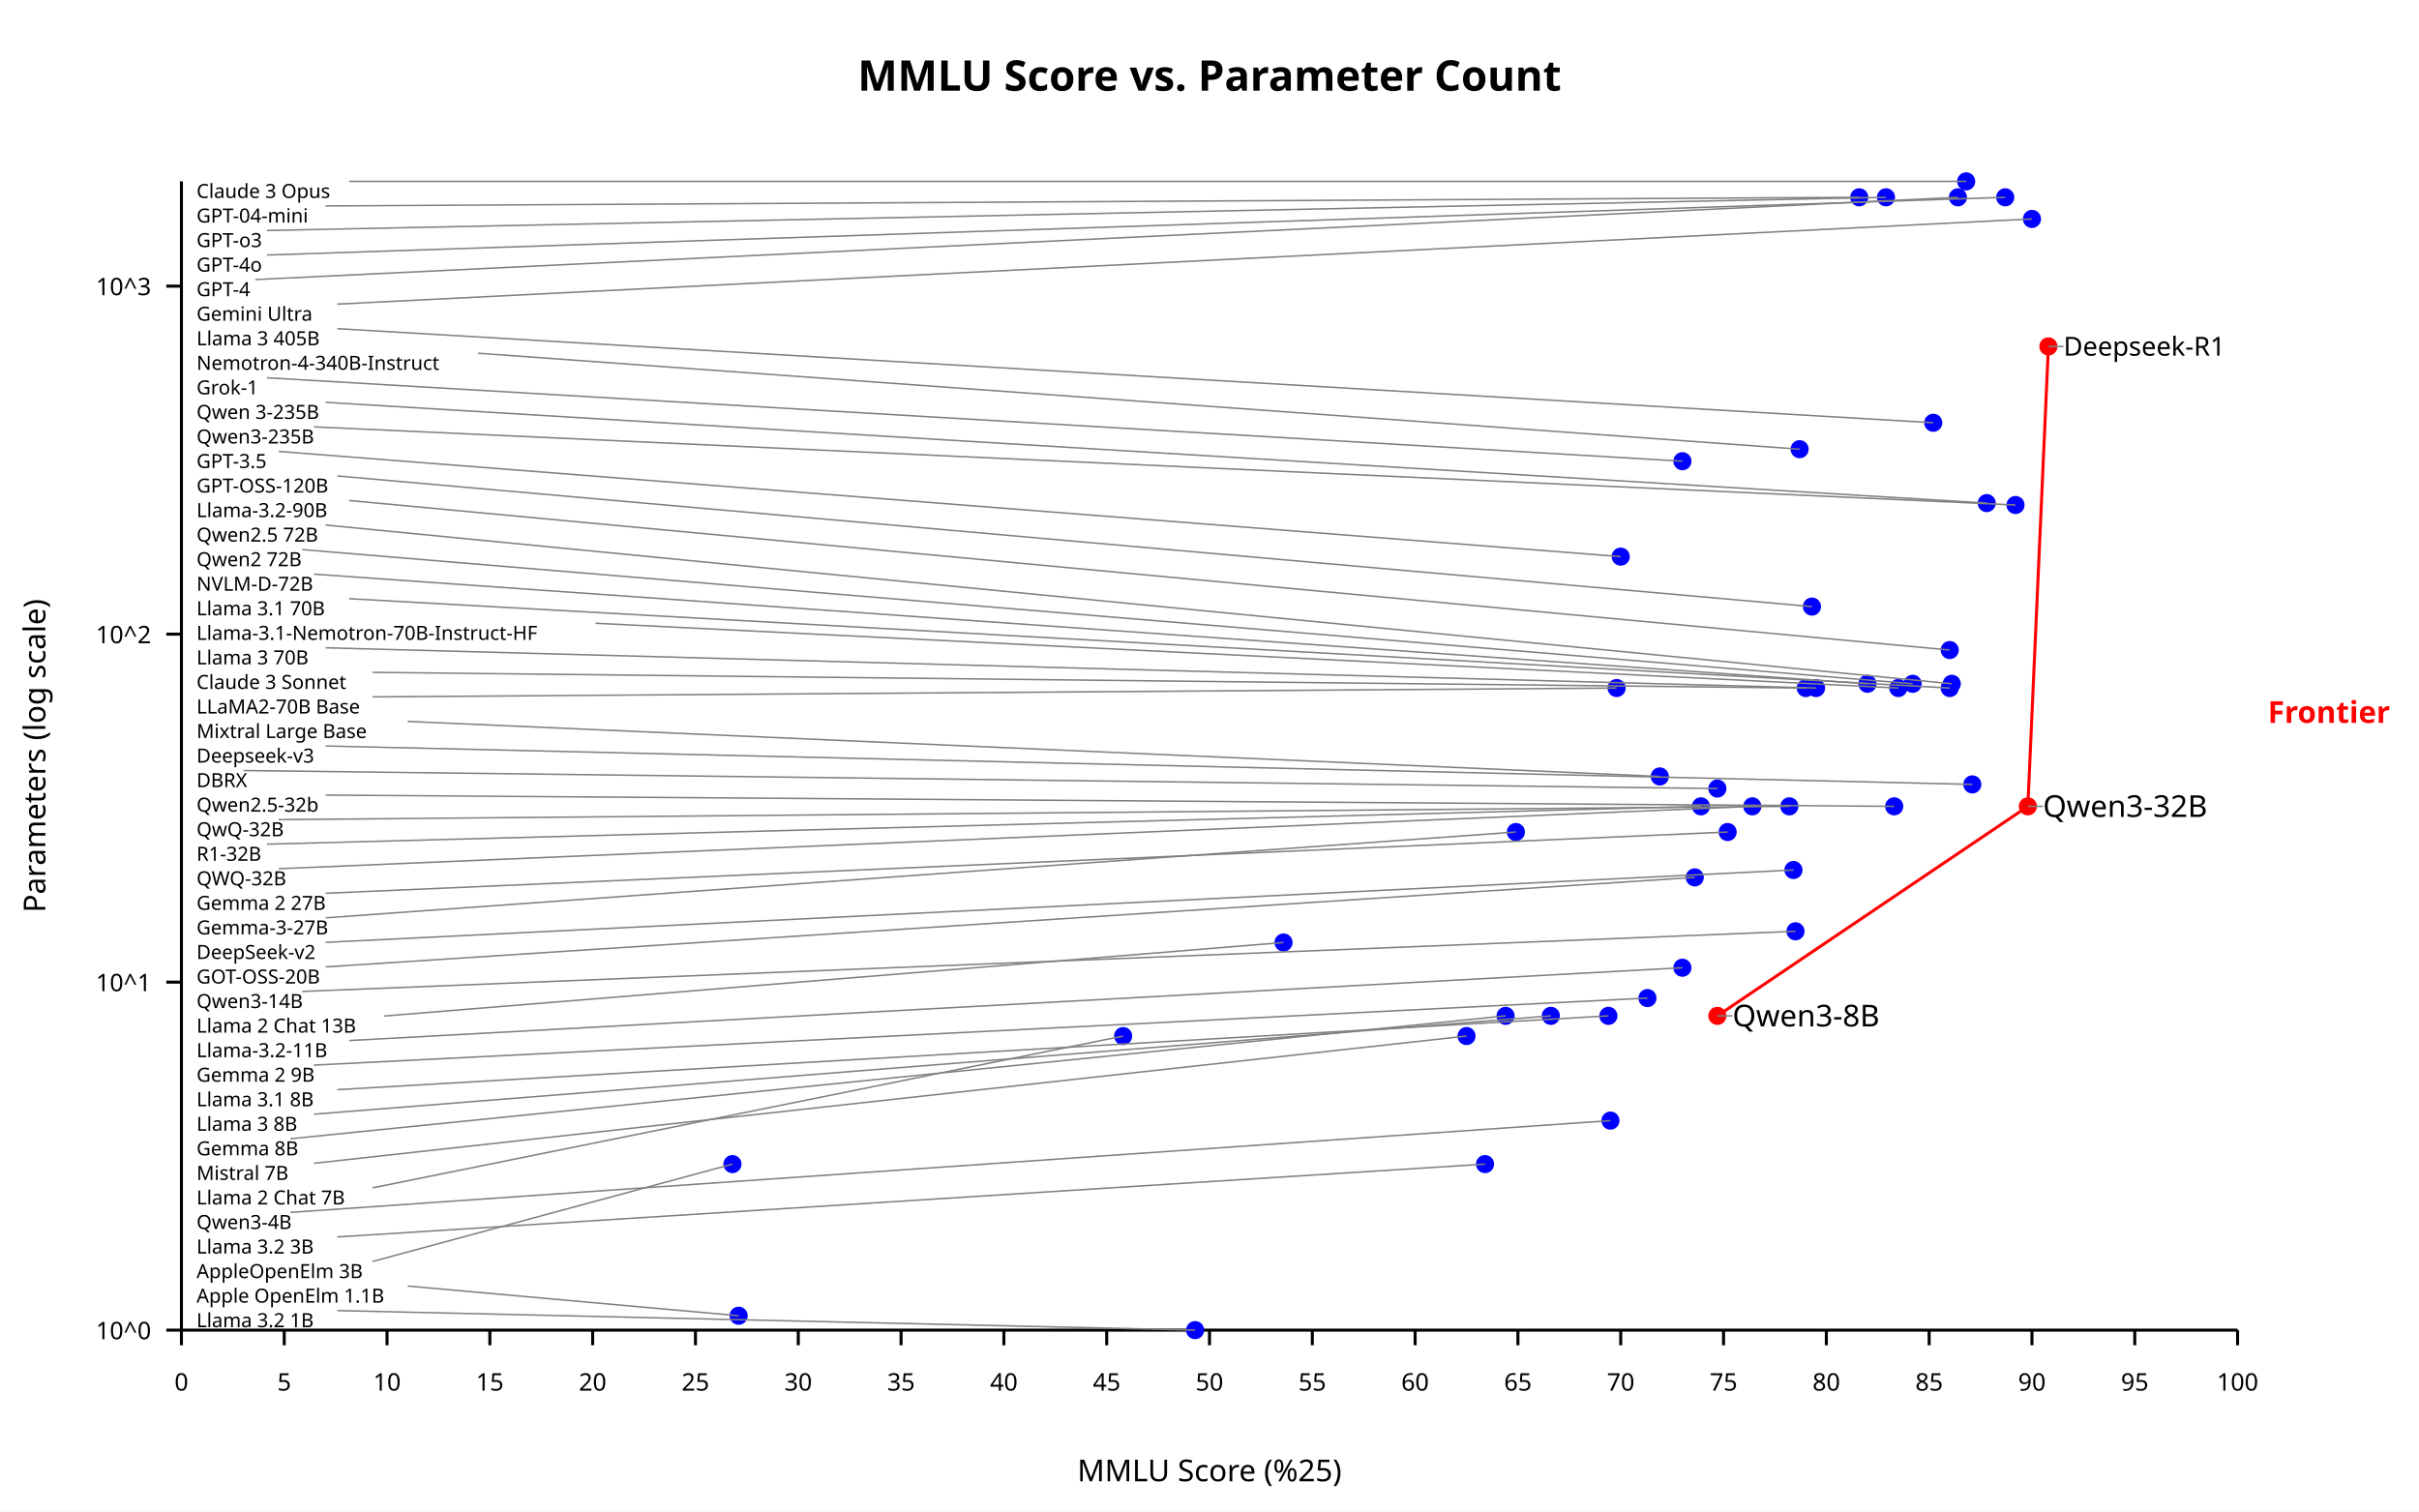
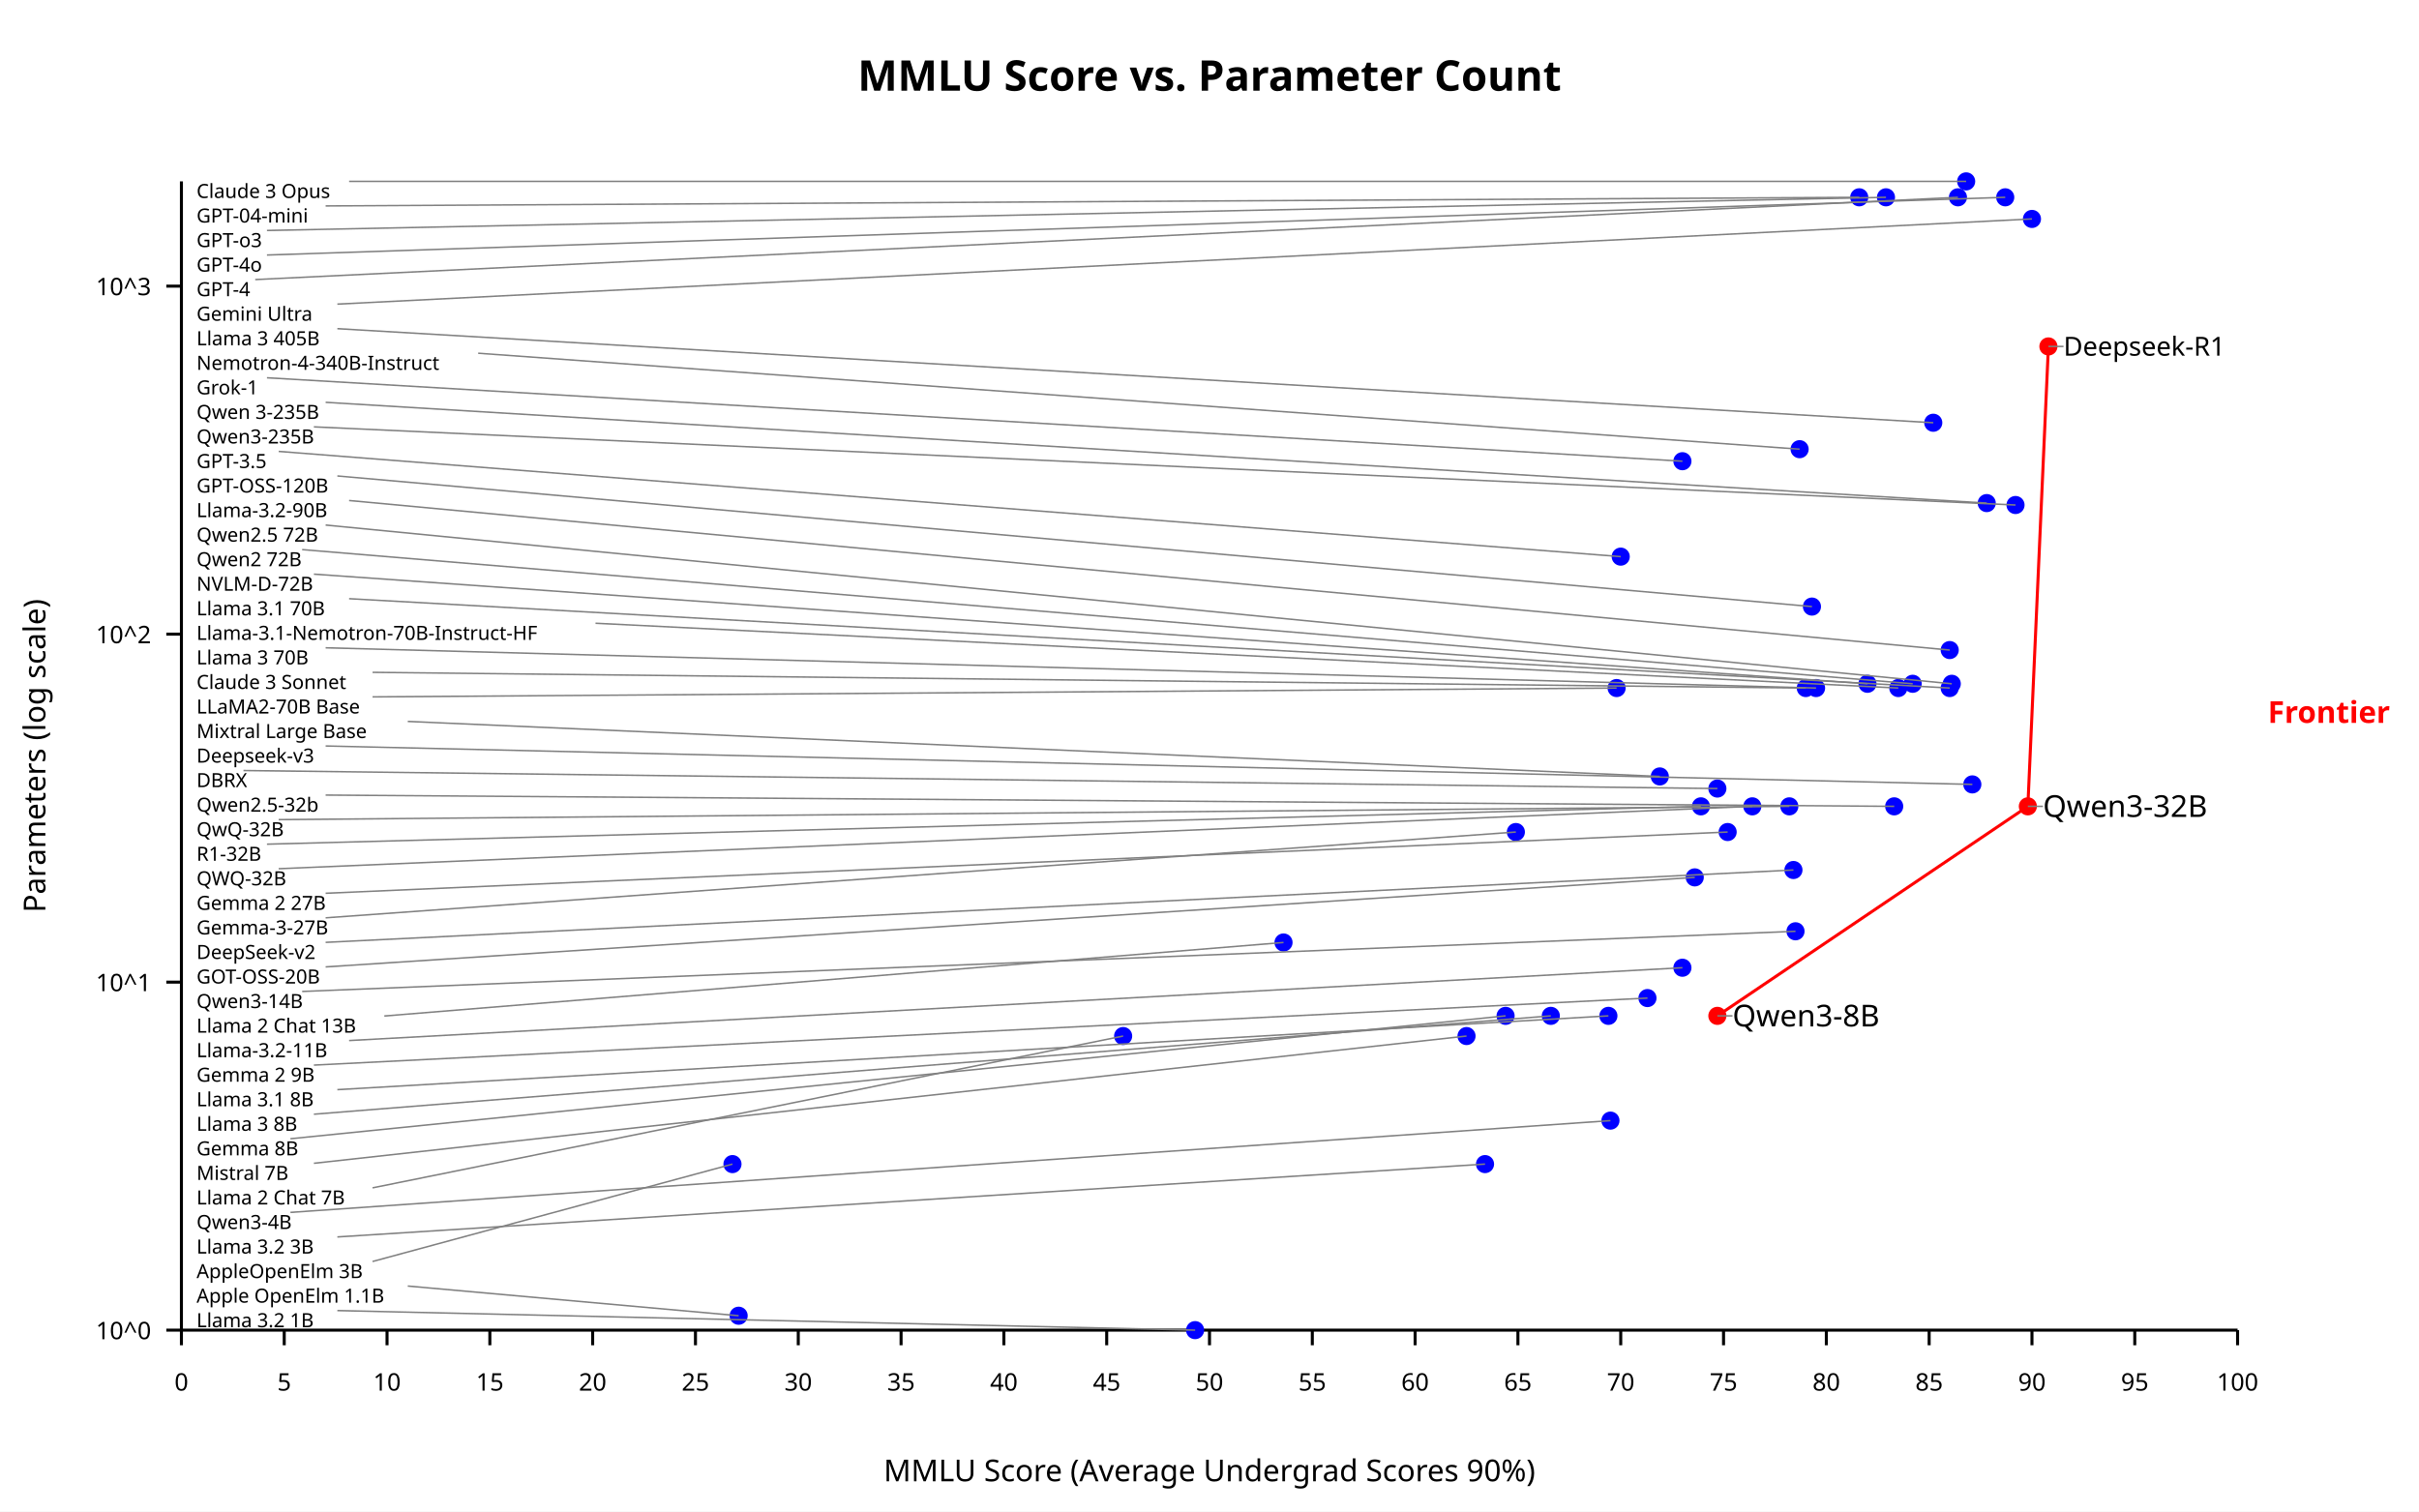
<svg xmlns="http://www.w3.org/2000/svg" width="800" height="500" font-family="sans-serif">
  <rect x="0" y="0" width="800" height="500" fill="white" />
  <line x1="60" y1="440.0" x2="740" y2="440.0" stroke="black" />
  <line x1="60" y1="60" x2="60" y2="440" stroke="black" />
  <line x1="60.0" y1="440.0" x2="60.0" y2="445.0" stroke="black" />
  <text x="60.0" y="460.0" font-size="8" text-anchor="middle">0</text>
  <line x1="94.0" y1="440.0" x2="94.0" y2="445.0" stroke="black" />
  <text x="94.0" y="460.0" font-size="8" text-anchor="middle">5</text>
  <line x1="128.0" y1="440.0" x2="128.0" y2="445.0" stroke="black" />
  <text x="128.0" y="460.0" font-size="8" text-anchor="middle">10</text>
  <line x1="162.0" y1="440.0" x2="162.0" y2="445.0" stroke="black" />
  <text x="162.0" y="460.0" font-size="8" text-anchor="middle">15</text>
  <line x1="196.0" y1="440.0" x2="196.0" y2="445.0" stroke="black" />
  <text x="196.0" y="460.0" font-size="8" text-anchor="middle">20</text>
  <line x1="230.0" y1="440.0" x2="230.0" y2="445.0" stroke="black" />
  <text x="230.0" y="460.0" font-size="8" text-anchor="middle">25</text>
  <line x1="264.0" y1="440.0" x2="264.0" y2="445.0" stroke="black" />
  <text x="264.0" y="460.0" font-size="8" text-anchor="middle">30</text>
  <line x1="298.0" y1="440.0" x2="298.0" y2="445.0" stroke="black" />
  <text x="298.0" y="460.0" font-size="8" text-anchor="middle">35</text>
  <line x1="332.0" y1="440.0" x2="332.0" y2="445.0" stroke="black" />
  <text x="332.0" y="460.0" font-size="8" text-anchor="middle">40</text>
  <line x1="366.0" y1="440.0" x2="366.0" y2="445.0" stroke="black" />
  <text x="366.0" y="460.0" font-size="8" text-anchor="middle">45</text>
  <line x1="400.0" y1="440.0" x2="400.0" y2="445.0" stroke="black" />
  <text x="400.0" y="460.0" font-size="8" text-anchor="middle">50</text>
  <line x1="434" y1="440.0" x2="434" y2="445.0" stroke="black" />
  <text x="434" y="460.0" font-size="8" text-anchor="middle">55</text>
  <line x1="468.0" y1="440.0" x2="468.0" y2="445.0" stroke="black" />
  <text x="468.0" y="460.0" font-size="8" text-anchor="middle">60</text>
  <line x1="502.0" y1="440.0" x2="502.0" y2="445.0" stroke="black" />
  <text x="502.0" y="460.0" font-size="8" text-anchor="middle">65</text>
  <line x1="536.0" y1="440.0" x2="536.0" y2="445.0" stroke="black" />
  <text x="536.0" y="460.0" font-size="8" text-anchor="middle">70</text>
  <line x1="570.0" y1="440.0" x2="570.0" y2="445.0" stroke="black" />
  <text x="570.0" y="460.0" font-size="8" text-anchor="middle">75</text>
  <line x1="604.0" y1="440.0" x2="604.0" y2="445.0" stroke="black" />
  <text x="604.0" y="460.0" font-size="8" text-anchor="middle">80</text>
  <line x1="638.0" y1="440.0" x2="638.0" y2="445.0" stroke="black" />
  <text x="638.0" y="460.0" font-size="8" text-anchor="middle">85</text>
  <line x1="672.0" y1="440.0" x2="672.0" y2="445.0" stroke="black" />
  <text x="672.0" y="460.0" font-size="8" text-anchor="middle">90</text>
  <line x1="706.0" y1="440.0" x2="706.0" y2="445.0" stroke="black" />
  <text x="706.0" y="460.0" font-size="8" text-anchor="middle">95</text>
  <line x1="740.0" y1="440.0" x2="740.0" y2="445.0" stroke="black" />
  <text x="740.0" y="460.0" font-size="8" text-anchor="middle">100</text>
  <line x1="60" y1="440.0" x2="55" y2="440.0" stroke="black" />
  <text x="50" y="443.0" font-size="8" text-anchor="end">10^0</text>
  <line x1="60" y1="324.884" x2="55" y2="324.884" stroke="black" />
  <text x="50" y="327.884" font-size="8" text-anchor="end">10^1</text>
  <line x1="60" y1="209.769" x2="55" y2="209.769" stroke="black" />
  <text x="50" y="212.769" font-size="8" text-anchor="end">10^2</text>
  <line x1="60" y1="94.653" x2="55" y2="94.653" stroke="black" />
  <text x="50" y="97.653" font-size="8" text-anchor="end">10^3</text>
  <line x1="60" y1="-20.462" x2="55" y2="-20.462" stroke="black" />
  <text x="50" y="-17.462" font-size="8" text-anchor="end">10^4</text>
  <circle cx="395.24" cy="440.0" r="3" fill="blue" />
  <circle cx="244.28" cy="435.235" r="3" fill="blue" />
  <circle cx="491.12" cy="385.076" r="3" fill="blue" />
  <circle cx="485.0" cy="342.716" r="3" fill="blue" />
  <circle cx="242.24" cy="385.076" r="3" fill="blue" />
  <circle cx="531.92" cy="336.04" r="3" fill="blue" />
  <circle cx="626.44" cy="266.734" r="3" fill="blue" />
  <circle cx="512.88" cy="336.04" r="3" fill="blue" />
  <circle cx="497.92" cy="336.04" r="3" fill="blue" />
  <circle cx="544.84" cy="330.152" r="3" fill="blue" />
  <circle cx="556.4" cy="320.119" r="3" fill="blue" />
  <circle cx="371.44" cy="342.716" r="3" fill="blue" />
  <circle cx="424.48" cy="311.768" r="3" fill="blue" />
  <circle cx="571.36" cy="275.228" r="3" fill="blue" />
  <circle cx="567.96" cy="260.845" r="3" fill="blue" />
  <circle cx="548.92" cy="256.844" r="3" fill="blue" />
  <circle cx="644.8" cy="227.6" r="3" fill="blue" />
  <circle cx="645.48" cy="226.192" r="3" fill="blue" />
  <circle cx="627.8" cy="227.6" r="3" fill="blue" />
  <circle cx="632.56" cy="226.192" r="3" fill="blue" />
  <circle cx="617.6" cy="226.192" r="3" fill="blue" />
  <circle cx="600.6" cy="227.6" r="3" fill="blue" />
  <circle cx="597.2" cy="227.6" r="3" fill="blue" />
  <circle cx="534.64" cy="227.6" r="3" fill="blue" />
  <circle cx="591.76" cy="266.734" r="3" fill="blue" />
  <circle cx="501.32" cy="275.228" r="3" fill="blue" />
  <circle cx="562.52" cy="266.734" r="3" fill="blue" />
  <circle cx="677.44" cy="114.6" r="3" fill="red" />
  <circle cx="593.12" cy="287.792" r="3" fill="blue" />
  <circle cx="652.28" cy="259.476" r="3" fill="blue" />
  <circle cx="644.8" cy="215.036" r="3" fill="blue" />
  <circle cx="536.0" cy="184.131" r="3" fill="blue" />
  <circle cx="556.4" cy="152.564" r="3" fill="blue" />
  <circle cx="595.16" cy="148.587" r="3" fill="blue" />
  <circle cx="579.52" cy="266.734" r="3" fill="blue" />
  <circle cx="657.04" cy="166.419" r="3" fill="blue" />
  <circle cx="532.6" cy="370.694" r="3" fill="blue" />
  <circle cx="567.96" cy="336.04" r="3" fill="red" />
  <circle cx="593.8" cy="308.063" r="3" fill="blue" />
  <circle cx="670.64" cy="266.734" r="3" fill="red" />
  <circle cx="639.36" cy="139.841" r="3" fill="blue" />
  <circle cx="672.0" cy="72.422" r="3" fill="blue" />
  <circle cx="614.88" cy="65.267" r="3" fill="blue" />
  <circle cx="623.72" cy="65.267" r="3" fill="blue" />
  <circle cx="663.16" cy="65.267" r="3" fill="blue" />
  <circle cx="647.52" cy="65.267" r="3" fill="blue" />
  <circle cx="650.24" cy="60.0" r="3" fill="blue" />
  <circle cx="666.56" cy="167.053" r="3" fill="blue" />
  <circle cx="560.48" cy="290.231" r="3" fill="blue" />
  <circle cx="599.24" cy="200.654" r="3" fill="blue" />
  <polyline fill="none" stroke="red" stroke-width="1" points="567.96,336.04 670.64,266.734 677.44,114.6" />
  <text x="750.0" y="239.125" font-size="10" font-weight="bold" fill="red" text-anchor="start">Frontier</text>
  <line x1="650.24" y1="60.0" x2="115.451" y2="60.0" stroke="gray" stroke-width="0.5" />
  <text x="65" y="65.498" font-size="6.468" text-anchor="start">Claude 3 Opus</text>
  <line x1="614.88" y1="65.267" x2="107.689" y2="68.12" stroke="gray" stroke-width="0.5" />
  <text x="65" y="73.618" font-size="6.468" text-anchor="start">GPT-04-mini</text>
  <line x1="623.72" y1="65.267" x2="88.285" y2="76.241" stroke="gray" stroke-width="0.5" />
  <text x="65" y="81.738" font-size="6.468" text-anchor="start">GPT-o3</text>
  <line x1="663.16" y1="65.267" x2="88.285" y2="84.361" stroke="gray" stroke-width="0.5" />
  <text x="65" y="89.859" font-size="6.468" text-anchor="start">GPT-4o</text>
  <line x1="647.52" y1="65.267" x2="84.404" y2="92.481" stroke="gray" stroke-width="0.5" />
  <text x="65" y="97.979" font-size="6.468" text-anchor="start">GPT-4</text>
  <line x1="672.0" y1="72.422" x2="111.57" y2="100.601" stroke="gray" stroke-width="0.5" />
  <text x="65" y="106.099" font-size="6.468" text-anchor="start">Gemini Ultra</text>
  <line x1="639.36" y1="139.841" x2="111.57" y2="108.722" stroke="gray" stroke-width="0.5" />
  <text x="65" y="114.219" font-size="6.468" text-anchor="start">Llama 3 405B</text>
  <line x1="595.16" y1="148.587" x2="158.14" y2="116.842" stroke="gray" stroke-width="0.5" />
  <text x="65" y="122.34" font-size="6.468" text-anchor="start">Nemotron-4-340B-Instruct</text>
  <line x1="556.4" y1="152.564" x2="88.285" y2="124.962" stroke="gray" stroke-width="0.5" />
  <text x="65" y="130.46" font-size="6.468" text-anchor="start">Grok-1</text>
  <line x1="657.04" y1="166.419" x2="107.689" y2="133.082" stroke="gray" stroke-width="0.5" />
  <text x="65" y="138.58" font-size="6.468" text-anchor="start">Qwen 3-235B</text>
  <line x1="666.56" y1="167.053" x2="103.809" y2="141.203" stroke="gray" stroke-width="0.5" />
  <text x="65" y="146.7" font-size="6.468" text-anchor="start">Qwen3-235B</text>
  <line x1="536.0" y1="184.131" x2="92.166" y2="149.323" stroke="gray" stroke-width="0.5" />
  <text x="65" y="154.821" font-size="6.468" text-anchor="start">GPT-3.5</text>
  <line x1="599.24" y1="200.654" x2="111.57" y2="157.443" stroke="gray" stroke-width="0.5" />
  <text x="65" y="162.941" font-size="6.468" text-anchor="start">GPT-OSS-120B</text>
  <line x1="644.8" y1="215.036" x2="115.451" y2="165.563" stroke="gray" stroke-width="0.5" />
  <text x="65" y="171.061" font-size="6.468" text-anchor="start">Llama-3.2-90B</text>
  <line x1="645.48" y1="226.192" x2="107.689" y2="173.684" stroke="gray" stroke-width="0.5" />
  <text x="65" y="179.181" font-size="6.468" text-anchor="start">Qwen2.5 72B</text>
  <line x1="632.56" y1="226.192" x2="99.928" y2="181.804" stroke="gray" stroke-width="0.5" />
  <text x="65" y="187.302" font-size="6.468" text-anchor="start">Qwen2 72B</text>
  <line x1="617.6" y1="226.192" x2="103.809" y2="189.924" stroke="gray" stroke-width="0.5" />
  <text x="65" y="195.422" font-size="6.468" text-anchor="start">NVLM-D-72B</text>
  <line x1="644.8" y1="227.6" x2="115.451" y2="198.044" stroke="gray" stroke-width="0.5" />
  <text x="65" y="203.542" font-size="6.468" text-anchor="start">Llama 3.1 70B</text>
  <line x1="627.8" y1="227.6" x2="196.949" y2="206.165" stroke="gray" stroke-width="0.5" />
  <text x="65" y="211.663" font-size="6.468" text-anchor="start">Llama-3.1-Nemotron-70B-Instruct-HF</text>
  <line x1="600.6" y1="227.6" x2="107.689" y2="214.285" stroke="gray" stroke-width="0.5" />
  <text x="65" y="219.783" font-size="6.468" text-anchor="start">Llama 3 70B</text>
  <line x1="597.2" y1="227.6" x2="123.213" y2="222.405" stroke="gray" stroke-width="0.5" />
  <text x="65" y="227.903" font-size="6.468" text-anchor="start">Claude 3 Sonnet</text>
  <line x1="534.64" y1="227.6" x2="123.213" y2="230.525" stroke="gray" stroke-width="0.5" />
  <text x="65" y="236.023" font-size="6.468" text-anchor="start">LLaMA2-70B Base</text>
  <line x1="548.92" y1="256.844" x2="134.855" y2="238.646" stroke="gray" stroke-width="0.5" />
  <text x="65" y="244.144" font-size="6.468" text-anchor="start">Mixtral Large Base</text>
  <line x1="652.28" y1="259.476" x2="107.689" y2="246.766" stroke="gray" stroke-width="0.5" />
  <text x="65" y="252.264" font-size="6.468" text-anchor="start">Deepseek-v3</text>
  <line x1="567.96" y1="260.845" x2="80.523" y2="254.886" stroke="gray" stroke-width="0.5" />
  <text x="65" y="260.384" font-size="6.468" text-anchor="start">DBRX</text>
  <line x1="626.44" y1="266.734" x2="107.689" y2="263.006" stroke="gray" stroke-width="0.5" />
  <text x="65" y="268.504" font-size="6.468" text-anchor="start">Qwen2.5-32b</text>
  <line x1="591.76" y1="266.734" x2="92.166" y2="271.127" stroke="gray" stroke-width="0.5" />
  <text x="65" y="276.625" font-size="6.468" text-anchor="start">QwQ-32B</text>
  <line x1="562.52" y1="266.734" x2="88.285" y2="279.247" stroke="gray" stroke-width="0.5" />
  <text x="65" y="284.745" font-size="6.468" text-anchor="start">R1-32B</text>
  <line x1="579.52" y1="266.734" x2="92.166" y2="287.367" stroke="gray" stroke-width="0.5" />
  <text x="65" y="292.865" font-size="6.468" text-anchor="start">QWQ-32B</text>
  <line x1="571.36" y1="275.228" x2="107.689" y2="295.488" stroke="gray" stroke-width="0.5" />
  <text x="65" y="300.985" font-size="6.468" text-anchor="start">Gemma 2 27B</text>
  <line x1="501.32" y1="275.228" x2="107.689" y2="303.608" stroke="gray" stroke-width="0.5" />
  <text x="65" y="309.106" font-size="6.468" text-anchor="start">Gemma-3-27B</text>
  <line x1="593.12" y1="287.792" x2="107.689" y2="311.728" stroke="gray" stroke-width="0.5" />
  <text x="65" y="317.226" font-size="6.468" text-anchor="start">DeepSeek-v2</text>
  <line x1="560.48" y1="290.231" x2="107.689" y2="319.848" stroke="gray" stroke-width="0.5" />
  <text x="65" y="325.346" font-size="6.468" text-anchor="start">GOT-OSS-20B</text>
  <line x1="593.8" y1="308.063" x2="99.928" y2="327.969" stroke="gray" stroke-width="0.5" />
  <text x="65" y="333.466" font-size="6.468" text-anchor="start">Qwen3-14B</text>
  <line x1="424.48" y1="311.768" x2="127.094" y2="336.089" stroke="gray" stroke-width="0.5" />
  <text x="65" y="341.587" font-size="6.468" text-anchor="start">Llama 2 Chat 13B</text>
  <line x1="556.4" y1="320.119" x2="115.451" y2="344.209" stroke="gray" stroke-width="0.5" />
  <text x="65" y="349.707" font-size="6.468" text-anchor="start">Llama-3.2-11B</text>
  <line x1="544.84" y1="330.152" x2="103.809" y2="352.329" stroke="gray" stroke-width="0.5" />
  <text x="65" y="357.827" font-size="6.468" text-anchor="start">Gemma 2 9B</text>
  <line x1="531.92" y1="336.04" x2="111.57" y2="360.45" stroke="gray" stroke-width="0.5" />
  <text x="65" y="365.947" font-size="6.468" text-anchor="start">Llama 3.1 8B</text>
  <line x1="512.88" y1="336.04" x2="103.809" y2="368.57" stroke="gray" stroke-width="0.5" />
  <text x="65" y="374.068" font-size="6.468" text-anchor="start">Llama 3 8B</text>
  <line x1="497.92" y1="336.04" x2="96.047" y2="376.69" stroke="gray" stroke-width="0.5" />
  <text x="65" y="382.188" font-size="6.468" text-anchor="start">Gemma 8B</text>
  <line x1="485.0" y1="342.716" x2="103.809" y2="384.81" stroke="gray" stroke-width="0.5" />
  <text x="65" y="390.308" font-size="6.468" text-anchor="start">Mistral 7B</text>
  <line x1="371.44" y1="342.716" x2="123.213" y2="392.931" stroke="gray" stroke-width="0.5" />
  <text x="65" y="398.428" font-size="6.468" text-anchor="start">Llama 2 Chat 7B</text>
  <line x1="532.6" y1="370.694" x2="96.047" y2="401.051" stroke="gray" stroke-width="0.5" />
  <text x="65" y="406.549" font-size="6.468" text-anchor="start">Qwen3-4B</text>
  <line x1="491.12" y1="385.076" x2="111.57" y2="409.171" stroke="gray" stroke-width="0.5" />
  <text x="65" y="414.669" font-size="6.468" text-anchor="start">Llama 3.2 3B</text>
  <line x1="242.24" y1="385.076" x2="123.213" y2="417.291" stroke="gray" stroke-width="0.5" />
  <text x="65" y="422.789" font-size="6.468" text-anchor="start">AppleOpenElm 3B</text>
  <line x1="244.28" y1="435.235" x2="134.855" y2="425.412" stroke="gray" stroke-width="0.5" />
  <text x="65" y="430.91" font-size="6.468" text-anchor="start">Apple OpenElm 1.1B</text>
  <line x1="395.24" y1="440.0" x2="111.57" y2="433.532" stroke="gray" stroke-width="0.5" />
  <text x="65" y="439.03" font-size="6.468" text-anchor="start">Llama 3.2 1B</text>
  <line x1="677.44" y1="114.6" x2="682.44" y2="114.6" stroke="gray" stroke-width="0.5" />
  <text x="682.44" y="117.653" font-size="8.721" text-anchor="start">Deepseek-R1</text>
  <line x1="670.64" y1="266.734" x2="675.64" y2="266.734" stroke="gray" stroke-width="0.5" />
  <text x="675.64" y="270.234" font-size="10" text-anchor="start">Qwen3-32B</text>
  <line x1="567.96" y1="336.04" x2="572.96" y2="336.04" stroke="gray" stroke-width="0.5" />
  <text x="572.96" y="339.54" font-size="10" text-anchor="start">Qwen3-8B</text>
  <text x="400.0" y="30.0" font-size="14" text-anchor="middle" font-weight="bold">MMLU Score vs. Parameter Count</text>
-   <text x="400.0" y="490" font-size="10" text-anchor="middle">MMLU Score (%25)</text>
+   <text x="400.0" y="490" font-size="10" text-anchor="middle">MMLU Score (Average Undergrad Scores 90%)</text>
  <text x="15" y="250.0" font-size="10" text-anchor="middle" transform="rotate(-90,15,250.0)">Parameters (log scale)</text>
</svg>
